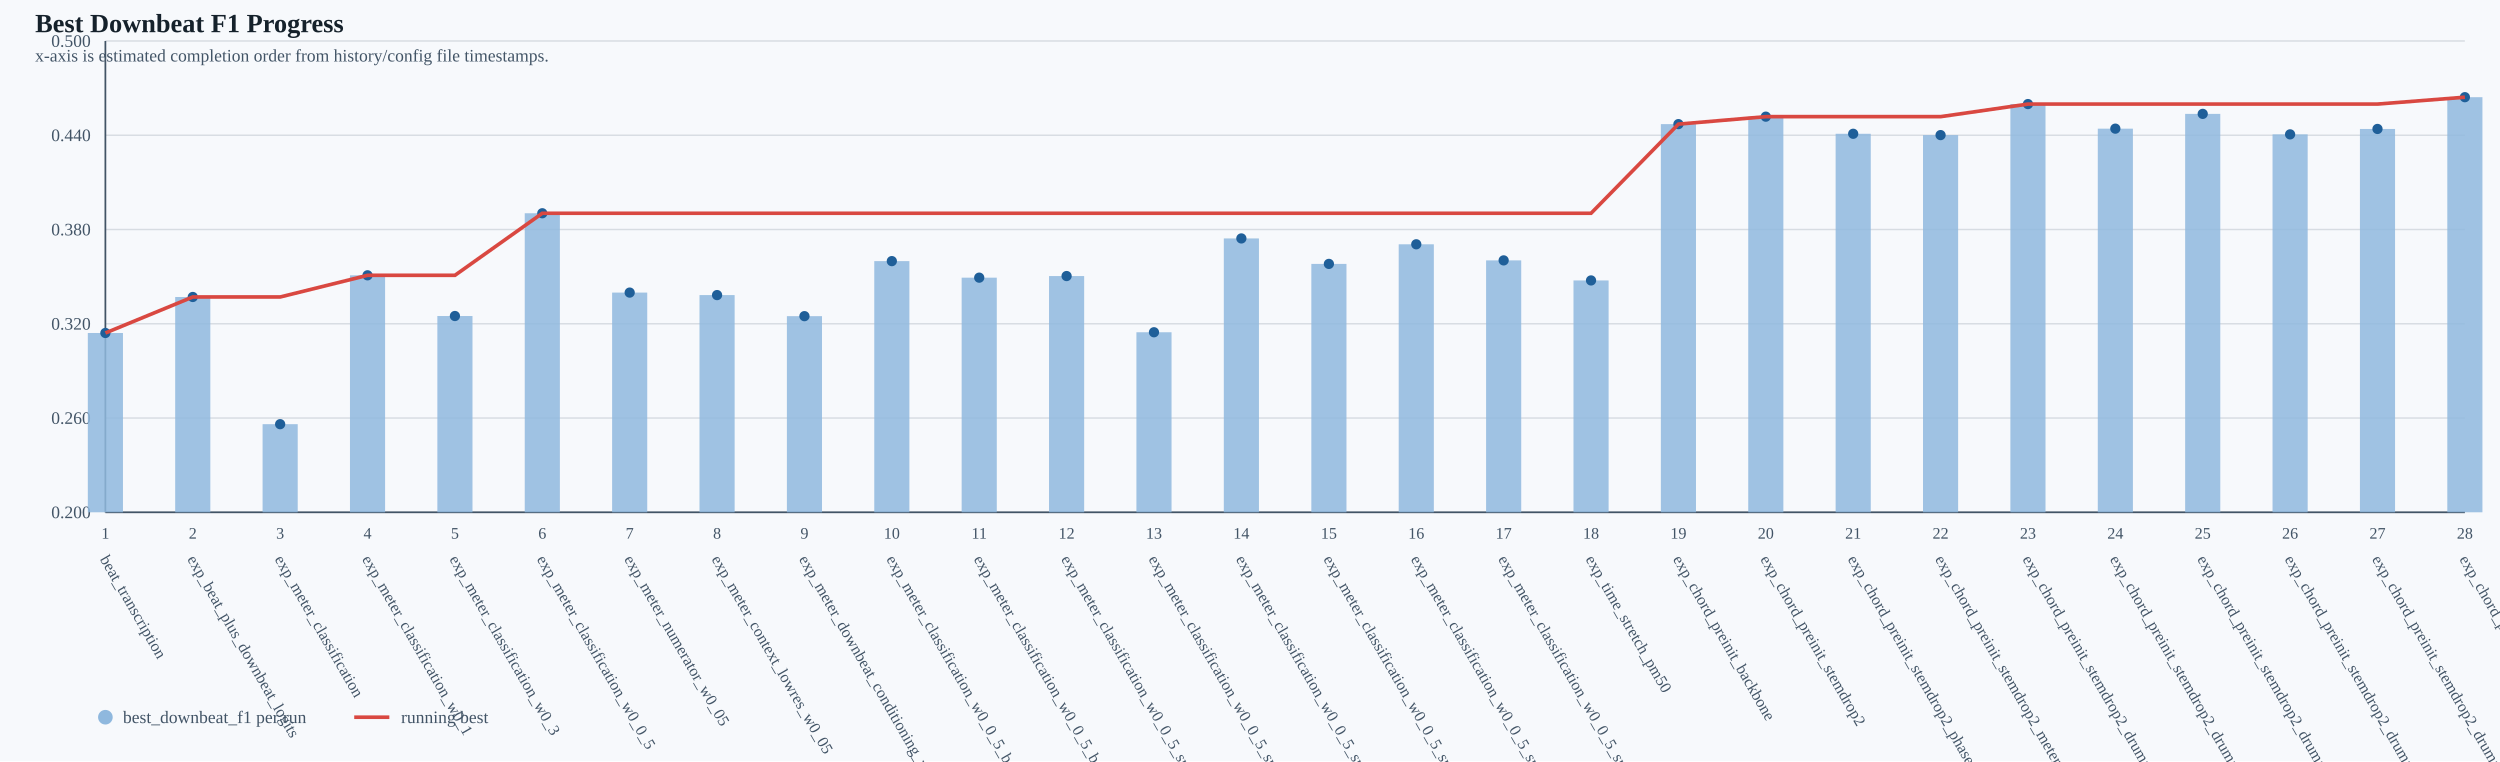
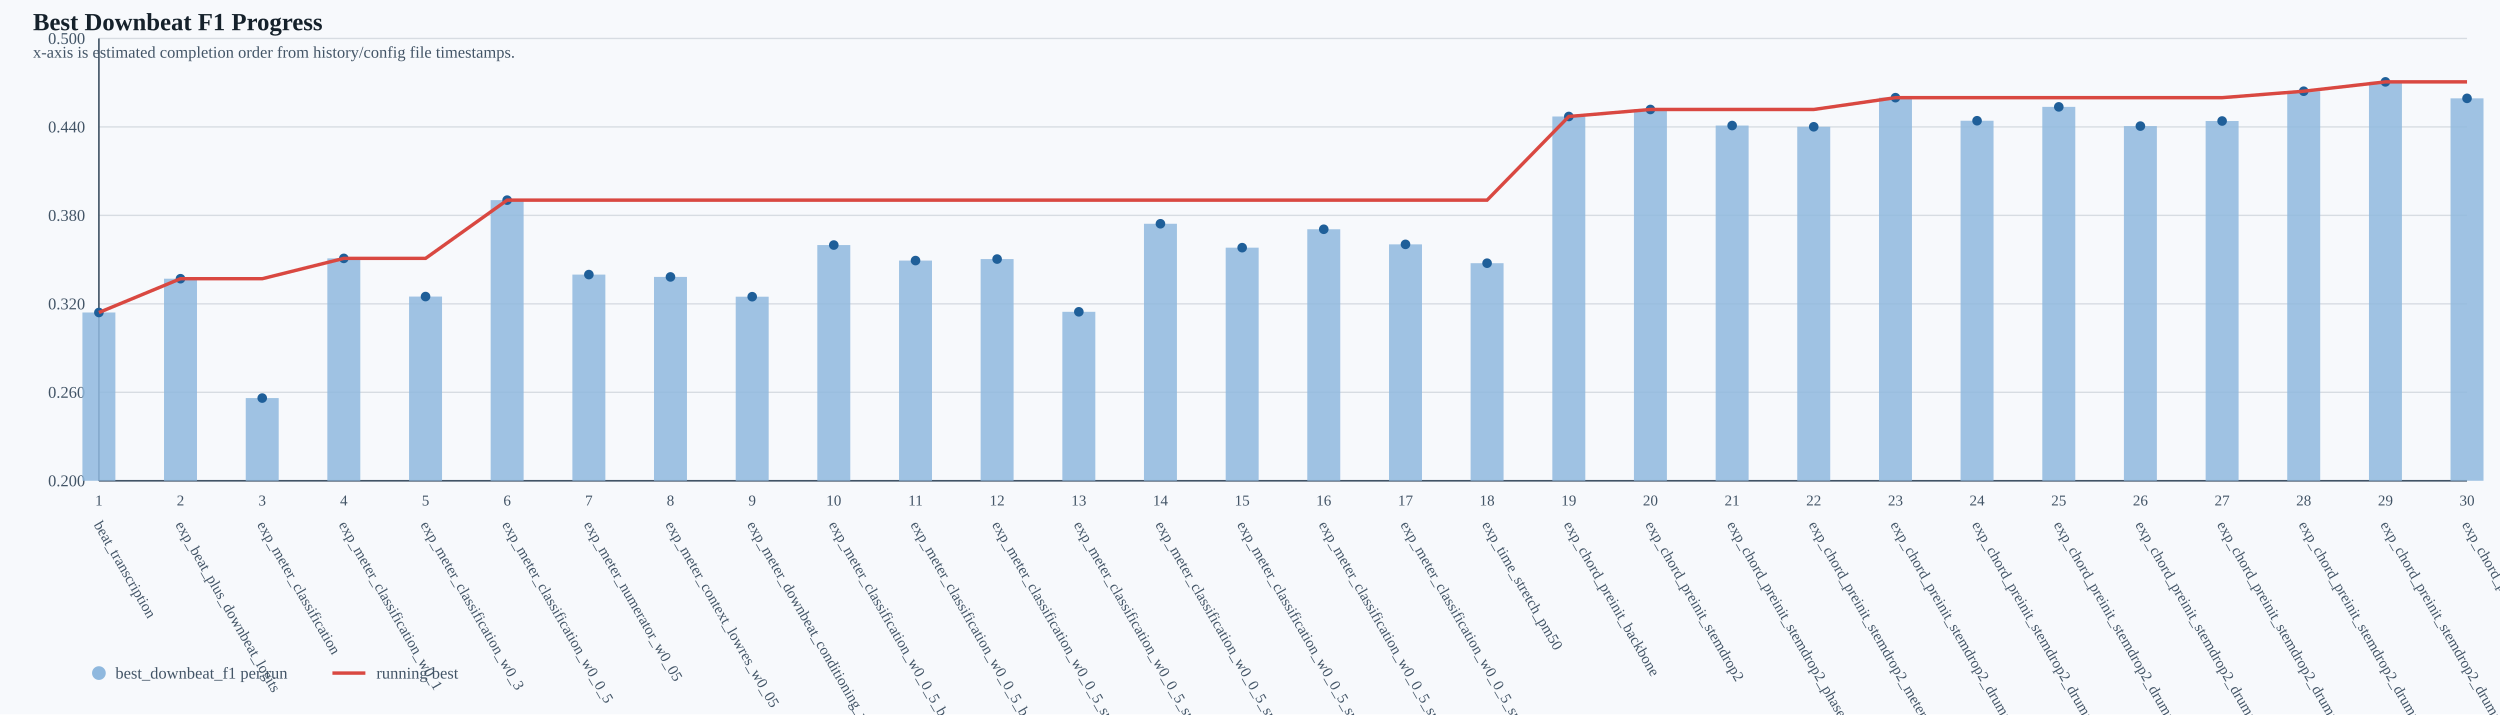
- <svg xmlns="http://www.w3.org/2000/svg" width="1708" height="520" viewBox="0 0 1708 520">
+ <svg xmlns="http://www.w3.org/2000/svg" width="1820" height="520" viewBox="0 0 1820 520">
  <rect width="100%" height="100%" fill="#f7f9fc" />
  <text x="24" y="22" font-size="18" font-weight="700" fill="#15212b">Best Downbeat F1 Progress</text>
  <text x="24" y="42" font-size="12" fill="#425466">x-axis is estimated completion order from history/config file timestamps.</text>
-   <line x1="72" y1="350.0" x2="1684" y2="350.0" stroke="#d7dce2" stroke-width="1" />
+   <line x1="72" y1="350.0" x2="1796" y2="350.0" stroke="#d7dce2" stroke-width="1" />
  <text x="62" y="354.0" text-anchor="end" font-size="12" fill="#425466">0.200</text>
-   <line x1="72" y1="285.6" x2="1684" y2="285.6" stroke="#d7dce2" stroke-width="1" />
+   <line x1="72" y1="285.6" x2="1796" y2="285.6" stroke="#d7dce2" stroke-width="1" />
  <text x="62" y="289.6" text-anchor="end" font-size="12" fill="#425466">0.260</text>
-   <line x1="72" y1="221.2" x2="1684" y2="221.2" stroke="#d7dce2" stroke-width="1" />
+   <line x1="72" y1="221.2" x2="1796" y2="221.2" stroke="#d7dce2" stroke-width="1" />
  <text x="62" y="225.2" text-anchor="end" font-size="12" fill="#425466">0.320</text>
-   <line x1="72" y1="156.8" x2="1684" y2="156.8" stroke="#d7dce2" stroke-width="1" />
+   <line x1="72" y1="156.8" x2="1796" y2="156.8" stroke="#d7dce2" stroke-width="1" />
  <text x="62" y="160.8" text-anchor="end" font-size="12" fill="#425466">0.380</text>
-   <line x1="72" y1="92.4" x2="1684" y2="92.4" stroke="#d7dce2" stroke-width="1" />
+   <line x1="72" y1="92.4" x2="1796" y2="92.4" stroke="#d7dce2" stroke-width="1" />
  <text x="62" y="96.4" text-anchor="end" font-size="12" fill="#425466">0.440</text>
-   <line x1="72" y1="28.0" x2="1684" y2="28.0" stroke="#d7dce2" stroke-width="1" />
+   <line x1="72" y1="28.0" x2="1796" y2="28.0" stroke="#d7dce2" stroke-width="1" />
  <text x="62" y="32.0" text-anchor="end" font-size="12" fill="#425466">0.500</text>
  <line x1="72" y1="28" x2="72" y2="350" stroke="#425466" stroke-width="1.2" />
-   <line x1="72" y1="350" x2="1684" y2="350" stroke="#425466" stroke-width="1.2" />
+   <line x1="72" y1="350" x2="1796" y2="350" stroke="#425466" stroke-width="1.2" />
  <g>
    <rect x="60.0" y="227.5" width="24" height="122.5" fill="#8fb8de" opacity="0.85" />
    <circle cx="72.0" cy="227.5" r="3.5" fill="#1f5f99" />
    <text x="72.0" y="368.0" text-anchor="middle" font-size="11" fill="#425466">1</text>
    <text x="68.0" y="382.0" transform="rotate(60 68.0,382.0)" font-size="11" fill="#425466">beat_transcription</text>
  </g>
  <g>
-     <rect x="119.7" y="202.9" width="24" height="147.1" fill="#8fb8de" opacity="0.85" />
-     <circle cx="131.7" cy="202.9" r="3.5" fill="#1f5f99" />
-     <text x="131.7" y="368.0" text-anchor="middle" font-size="11" fill="#425466">2</text>
-     <text x="127.7" y="382.0" transform="rotate(60 127.7,382.0)" font-size="11" fill="#425466">exp_beat_plus_downbeat_logits</text>
-   </g>
-   <g>
-     <rect x="179.4" y="289.8" width="24" height="60.2" fill="#8fb8de" opacity="0.85" />
-     <circle cx="191.4" cy="289.8" r="3.5" fill="#1f5f99" />
-     <text x="191.4" y="368.0" text-anchor="middle" font-size="11" fill="#425466">3</text>
-     <text x="187.4" y="382.0" transform="rotate(60 187.4,382.0)" font-size="11" fill="#425466">exp_meter_classification</text>
-   </g>
-   <g>
-     <rect x="239.1" y="188.1" width="24" height="161.9" fill="#8fb8de" opacity="0.85" />
-     <circle cx="251.1" cy="188.1" r="3.5" fill="#1f5f99" />
-     <text x="251.1" y="368.0" text-anchor="middle" font-size="11" fill="#425466">4</text>
-     <text x="247.1" y="382.0" transform="rotate(60 247.1,382.0)" font-size="11" fill="#425466">exp_meter_classification_w0_1</text>
-   </g>
-   <g>
-     <rect x="298.8" y="215.9" width="24" height="134.1" fill="#8fb8de" opacity="0.85" />
-     <circle cx="310.8" cy="215.9" r="3.5" fill="#1f5f99" />
-     <text x="310.8" y="368.0" text-anchor="middle" font-size="11" fill="#425466">5</text>
-     <text x="306.8" y="382.0" transform="rotate(60 306.8,382.0)" font-size="11" fill="#425466">exp_meter_classification_w0_3</text>
-   </g>
-   <g>
-     <rect x="358.5" y="145.7" width="24" height="204.3" fill="#8fb8de" opacity="0.85" />
-     <circle cx="370.5" cy="145.7" r="3.5" fill="#1f5f99" />
-     <text x="370.5" y="368.0" text-anchor="middle" font-size="11" fill="#425466">6</text>
-     <text x="366.5" y="382.0" transform="rotate(60 366.5,382.0)" font-size="11" fill="#425466">exp_meter_classification_w0_0_5</text>
-   </g>
-   <g>
-     <rect x="418.2" y="199.9" width="24" height="150.1" fill="#8fb8de" opacity="0.85" />
-     <circle cx="430.2" cy="199.9" r="3.5" fill="#1f5f99" />
-     <text x="430.2" y="368.0" text-anchor="middle" font-size="11" fill="#425466">7</text>
-     <text x="426.2" y="382.0" transform="rotate(60 426.2,382.0)" font-size="11" fill="#425466">exp_meter_numerator_w0_05</text>
-   </g>
-   <g>
-     <rect x="477.9" y="201.6" width="24" height="148.4" fill="#8fb8de" opacity="0.85" />
-     <circle cx="489.9" cy="201.6" r="3.5" fill="#1f5f99" />
-     <text x="489.9" y="368.0" text-anchor="middle" font-size="11" fill="#425466">8</text>
-     <text x="485.9" y="382.0" transform="rotate(60 485.9,382.0)" font-size="11" fill="#425466">exp_meter_context_lowres_w0_05</text>
-   </g>
-   <g>
-     <rect x="537.6" y="216.0" width="24" height="134.0" fill="#8fb8de" opacity="0.85" />
-     <circle cx="549.6" cy="216.0" r="3.5" fill="#1f5f99" />
-     <text x="549.6" y="368.0" text-anchor="middle" font-size="11" fill="#425466">9</text>
-     <text x="545.6" y="382.0" transform="rotate(60 545.6,382.0)" font-size="11" fill="#425466">exp_meter_downbeat_conditioning_w0_05</text>
-   </g>
-   <g>
-     <rect x="597.3" y="178.4" width="24" height="171.6" fill="#8fb8de" opacity="0.85" />
-     <circle cx="609.3" cy="178.4" r="3.5" fill="#1f5f99" />
-     <text x="609.3" y="368.0" text-anchor="middle" font-size="11" fill="#425466">10</text>
-     <text x="605.3" y="382.0" transform="rotate(60 605.3,382.0)" font-size="11" fill="#425466">exp_meter_classification_w0_0_5_beatpw10</text>
-   </g>
-   <g>
-     <rect x="657.0" y="189.7" width="24" height="160.3" fill="#8fb8de" opacity="0.85" />
-     <circle cx="669.0" cy="189.7" r="3.5" fill="#1f5f99" />
-     <text x="669.0" y="368.0" text-anchor="middle" font-size="11" fill="#425466">11</text>
-     <text x="665.0" y="382.0" transform="rotate(60 665.0,382.0)" font-size="11" fill="#425466">exp_meter_classification_w0_0_5_beatpw7_5</text>
-   </g>
-   <g>
-     <rect x="716.7" y="188.6" width="24" height="161.4" fill="#8fb8de" opacity="0.85" />
-     <circle cx="728.7" cy="188.6" r="3.5" fill="#1f5f99" />
-     <text x="728.7" y="368.0" text-anchor="middle" font-size="11" fill="#425466">12</text>
-     <text x="724.7" y="382.0" transform="rotate(60 724.7,382.0)" font-size="11" fill="#425466">exp_meter_classification_w0_0_5_specaug_f0_02_t0_00</text>
-   </g>
-   <g>
-     <rect x="776.4" y="227.0" width="24" height="123.0" fill="#8fb8de" opacity="0.85" />
-     <circle cx="788.4" cy="227.0" r="3.5" fill="#1f5f99" />
-     <text x="788.4" y="368.0" text-anchor="middle" font-size="11" fill="#425466">13</text>
-     <text x="784.4" y="382.0" transform="rotate(60 784.4,382.0)" font-size="11" fill="#425466">exp_meter_classification_w0_0_5_specaug_f0_05_t0_00</text>
-   </g>
-   <g>
-     <rect x="836.1" y="162.9" width="24" height="187.1" fill="#8fb8de" opacity="0.85" />
-     <circle cx="848.1" cy="162.9" r="3.5" fill="#1f5f99" />
-     <text x="848.1" y="368.0" text-anchor="middle" font-size="11" fill="#425466">14</text>
-     <text x="844.1" y="382.0" transform="rotate(60 844.1,382.0)" font-size="11" fill="#425466">exp_meter_classification_w0_0_5_specaug_f0_00_t0_05</text>
-   </g>
-   <g>
-     <rect x="895.9" y="180.3" width="24" height="169.7" fill="#8fb8de" opacity="0.85" />
-     <circle cx="907.9" cy="180.3" r="3.5" fill="#1f5f99" />
-     <text x="907.9" y="368.0" text-anchor="middle" font-size="11" fill="#425466">15</text>
-     <text x="903.9" y="382.0" transform="rotate(60 903.9,382.0)" font-size="11" fill="#425466">exp_meter_classification_w0_0_5_specaug_f0_00_t0_10</text>
-   </g>
-   <g>
-     <rect x="955.6" y="166.9" width="24" height="183.1" fill="#8fb8de" opacity="0.85" />
-     <circle cx="967.6" cy="166.9" r="3.5" fill="#1f5f99" />
-     <text x="967.6" y="368.0" text-anchor="middle" font-size="11" fill="#425466">16</text>
-     <text x="963.6" y="382.0" transform="rotate(60 963.6,382.0)" font-size="11" fill="#425466">exp_meter_classification_w0_0_5_specaug_f0_02_t0_05</text>
-   </g>
-   <g>
-     <rect x="1015.3" y="177.9" width="24" height="172.1" fill="#8fb8de" opacity="0.85" />
-     <circle cx="1027.3" cy="177.9" r="3.5" fill="#1f5f99" />
-     <text x="1027.3" y="368.0" text-anchor="middle" font-size="11" fill="#425466">17</text>
-     <text x="1023.3" y="382.0" transform="rotate(60 1023.3,382.0)" font-size="11" fill="#425466">exp_meter_classification_w0_0_5_specaug_f0_05_t0_10</text>
-   </g>
-   <g>
-     <rect x="1075.0" y="191.6" width="24" height="158.4" fill="#8fb8de" opacity="0.85" />
-     <circle cx="1087.0" cy="191.6" r="3.5" fill="#1f5f99" />
-     <text x="1087.0" y="368.0" text-anchor="middle" font-size="11" fill="#425466">18</text>
-     <text x="1083.0" y="382.0" transform="rotate(60 1083.0,382.0)" font-size="11" fill="#425466">exp_time_stretch_pm50</text>
-   </g>
-   <g>
-     <rect x="1134.7" y="84.8" width="24" height="265.2" fill="#8fb8de" opacity="0.85" />
-     <circle cx="1146.7" cy="84.8" r="3.5" fill="#1f5f99" />
-     <text x="1146.7" y="368.0" text-anchor="middle" font-size="11" fill="#425466">19</text>
-     <text x="1142.7" y="382.0" transform="rotate(60 1142.7,382.0)" font-size="11" fill="#425466">exp_chord_preinit_backbone</text>
-   </g>
-   <g>
-     <rect x="1194.4" y="79.7" width="24" height="270.3" fill="#8fb8de" opacity="0.85" />
-     <circle cx="1206.4" cy="79.7" r="3.5" fill="#1f5f99" />
-     <text x="1206.4" y="368.0" text-anchor="middle" font-size="11" fill="#425466">20</text>
-     <text x="1202.4" y="382.0" transform="rotate(60 1202.4,382.0)" font-size="11" fill="#425466">exp_chord_preinit_stemdrop2</text>
-   </g>
-   <g>
-     <rect x="1254.1" y="91.4" width="24" height="258.6" fill="#8fb8de" opacity="0.85" />
-     <circle cx="1266.1" cy="91.4" r="3.5" fill="#1f5f99" />
-     <text x="1266.1" y="368.0" text-anchor="middle" font-size="11" fill="#425466">21</text>
-     <text x="1262.1" y="382.0" transform="rotate(60 1262.1,382.0)" font-size="11" fill="#425466">exp_chord_preinit_stemdrop2_phase</text>
-   </g>
-   <g>
-     <rect x="1313.8" y="92.3" width="24" height="257.7" fill="#8fb8de" opacity="0.85" />
-     <circle cx="1325.8" cy="92.3" r="3.5" fill="#1f5f99" />
-     <text x="1325.8" y="368.0" text-anchor="middle" font-size="11" fill="#425466">22</text>
-     <text x="1321.8" y="382.0" transform="rotate(60 1321.8,382.0)" font-size="11" fill="#425466">exp_chord_preinit_stemdrop2_metertau0_5</text>
-   </g>
-   <g>
-     <rect x="1373.5" y="71.1" width="24" height="278.9" fill="#8fb8de" opacity="0.85" />
-     <circle cx="1385.5" cy="71.1" r="3.5" fill="#1f5f99" />
-     <text x="1385.5" y="368.0" text-anchor="middle" font-size="11" fill="#425466">23</text>
-     <text x="1381.5" y="382.0" transform="rotate(60 1381.5,382.0)" font-size="11" fill="#425466">exp_chord_preinit_stemdrop2_drumaux</text>
-   </g>
-   <g>
-     <rect x="1433.2" y="87.9" width="24" height="262.1" fill="#8fb8de" opacity="0.85" />
-     <circle cx="1445.2" cy="87.9" r="3.5" fill="#1f5f99" />
-     <text x="1445.2" y="368.0" text-anchor="middle" font-size="11" fill="#425466">24</text>
-     <text x="1441.2" y="382.0" transform="rotate(60 1441.2,382.0)" font-size="11" fill="#425466">exp_chord_preinit_stemdrop2_drumaux_bassaux</text>
-   </g>
-   <g>
-     <rect x="1492.9" y="77.8" width="24" height="272.2" fill="#8fb8de" opacity="0.85" />
-     <circle cx="1504.9" cy="77.8" r="3.5" fill="#1f5f99" />
-     <text x="1504.9" y="368.0" text-anchor="middle" font-size="11" fill="#425466">25</text>
-     <text x="1500.9" y="382.0" transform="rotate(60 1500.9,382.0)" font-size="11" fill="#425466">exp_chord_preinit_stemdrop2_drumaux_basslowflux</text>
-   </g>
-   <g>
-     <rect x="1552.6" y="91.8" width="24" height="258.2" fill="#8fb8de" opacity="0.85" />
-     <circle cx="1564.6" cy="91.8" r="3.5" fill="#1f5f99" />
-     <text x="1564.6" y="368.0" text-anchor="middle" font-size="11" fill="#425466">26</text>
-     <text x="1560.6" y="382.0" transform="rotate(60 1560.6,382.0)" font-size="11" fill="#425466">exp_chord_preinit_stemdrop2_drumaux_bassharmonic</text>
-   </g>
-   <g>
-     <rect x="1612.3" y="88.1" width="24" height="261.9" fill="#8fb8de" opacity="0.85" />
-     <circle cx="1624.3" cy="88.1" r="3.5" fill="#1f5f99" />
-     <text x="1624.3" y="368.0" text-anchor="middle" font-size="11" fill="#425466">27</text>
-     <text x="1620.3" y="382.0" transform="rotate(60 1620.3,382.0)" font-size="11" fill="#425466">exp_chord_preinit_stemdrop2_drumaux_pianoaux</text>
-   </g>
-   <g>
-     <rect x="1672.0" y="66.4" width="24" height="283.6" fill="#8fb8de" opacity="0.85" />
-     <circle cx="1684.0" cy="66.4" r="3.5" fill="#1f5f99" />
-     <text x="1684.0" y="368.0" text-anchor="middle" font-size="11" fill="#425466">28</text>
-     <text x="1680.0" y="382.0" transform="rotate(60 1680.0,382.0)" font-size="11" fill="#425466">exp_chord_preinit_stemdrop2_drumaux_highfreq</text>
-   </g>
-   <path d="M 72.0,227.5 L 131.7,202.9 L 191.4,202.9 L 251.1,188.1 L 310.8,188.1 L 370.5,145.7 L 430.2,145.7 L 489.9,145.7 L 549.6,145.7 L 609.3,145.7 L 669.0,145.7 L 728.7,145.7 L 788.4,145.7 L 848.1,145.7 L 907.9,145.7 L 967.6,145.7 L 1027.3,145.7 L 1087.0,145.7 L 1146.7,84.8 L 1206.4,79.7 L 1266.1,79.7 L 1325.8,79.7 L 1385.5,71.1 L 1445.2,71.1 L 1504.9,71.1 L 1564.6,71.1 L 1624.3,71.1 L 1684.0,66.4" fill="none" stroke="#d94841" stroke-width="2.5" />
+     <rect x="119.4" y="202.9" width="24" height="147.1" fill="#8fb8de" opacity="0.85" />
+     <circle cx="131.4" cy="202.9" r="3.5" fill="#1f5f99" />
+     <text x="131.4" y="368.0" text-anchor="middle" font-size="11" fill="#425466">2</text>
+     <text x="127.4" y="382.0" transform="rotate(60 127.4,382.0)" font-size="11" fill="#425466">exp_beat_plus_downbeat_logits</text>
+   </g>
+   <g>
+     <rect x="178.9" y="289.8" width="24" height="60.2" fill="#8fb8de" opacity="0.85" />
+     <circle cx="190.9" cy="289.8" r="3.5" fill="#1f5f99" />
+     <text x="190.9" y="368.0" text-anchor="middle" font-size="11" fill="#425466">3</text>
+     <text x="186.9" y="382.0" transform="rotate(60 186.9,382.0)" font-size="11" fill="#425466">exp_meter_classification</text>
+   </g>
+   <g>
+     <rect x="238.3" y="188.1" width="24" height="161.9" fill="#8fb8de" opacity="0.85" />
+     <circle cx="250.3" cy="188.1" r="3.5" fill="#1f5f99" />
+     <text x="250.3" y="368.0" text-anchor="middle" font-size="11" fill="#425466">4</text>
+     <text x="246.3" y="382.0" transform="rotate(60 246.3,382.0)" font-size="11" fill="#425466">exp_meter_classification_w0_1</text>
+   </g>
+   <g>
+     <rect x="297.8" y="215.9" width="24" height="134.1" fill="#8fb8de" opacity="0.85" />
+     <circle cx="309.8" cy="215.9" r="3.5" fill="#1f5f99" />
+     <text x="309.8" y="368.0" text-anchor="middle" font-size="11" fill="#425466">5</text>
+     <text x="305.8" y="382.0" transform="rotate(60 305.8,382.0)" font-size="11" fill="#425466">exp_meter_classification_w0_3</text>
+   </g>
+   <g>
+     <rect x="357.2" y="145.7" width="24" height="204.3" fill="#8fb8de" opacity="0.85" />
+     <circle cx="369.2" cy="145.7" r="3.5" fill="#1f5f99" />
+     <text x="369.2" y="368.0" text-anchor="middle" font-size="11" fill="#425466">6</text>
+     <text x="365.2" y="382.0" transform="rotate(60 365.2,382.0)" font-size="11" fill="#425466">exp_meter_classification_w0_0_5</text>
+   </g>
+   <g>
+     <rect x="416.7" y="199.9" width="24" height="150.1" fill="#8fb8de" opacity="0.85" />
+     <circle cx="428.7" cy="199.9" r="3.5" fill="#1f5f99" />
+     <text x="428.7" y="368.0" text-anchor="middle" font-size="11" fill="#425466">7</text>
+     <text x="424.7" y="382.0" transform="rotate(60 424.7,382.0)" font-size="11" fill="#425466">exp_meter_numerator_w0_05</text>
+   </g>
+   <g>
+     <rect x="476.1" y="201.6" width="24" height="148.4" fill="#8fb8de" opacity="0.85" />
+     <circle cx="488.1" cy="201.6" r="3.5" fill="#1f5f99" />
+     <text x="488.1" y="368.0" text-anchor="middle" font-size="11" fill="#425466">8</text>
+     <text x="484.1" y="382.0" transform="rotate(60 484.1,382.0)" font-size="11" fill="#425466">exp_meter_context_lowres_w0_05</text>
+   </g>
+   <g>
+     <rect x="535.6" y="216.0" width="24" height="134.0" fill="#8fb8de" opacity="0.85" />
+     <circle cx="547.6" cy="216.0" r="3.5" fill="#1f5f99" />
+     <text x="547.6" y="368.0" text-anchor="middle" font-size="11" fill="#425466">9</text>
+     <text x="543.6" y="382.0" transform="rotate(60 543.6,382.0)" font-size="11" fill="#425466">exp_meter_downbeat_conditioning_w0_05</text>
+   </g>
+   <g>
+     <rect x="595.0" y="178.4" width="24" height="171.6" fill="#8fb8de" opacity="0.85" />
+     <circle cx="607.0" cy="178.4" r="3.5" fill="#1f5f99" />
+     <text x="607.0" y="368.0" text-anchor="middle" font-size="11" fill="#425466">10</text>
+     <text x="603.0" y="382.0" transform="rotate(60 603.0,382.0)" font-size="11" fill="#425466">exp_meter_classification_w0_0_5_beatpw10</text>
+   </g>
+   <g>
+     <rect x="654.5" y="189.7" width="24" height="160.3" fill="#8fb8de" opacity="0.85" />
+     <circle cx="666.5" cy="189.7" r="3.5" fill="#1f5f99" />
+     <text x="666.5" y="368.0" text-anchor="middle" font-size="11" fill="#425466">11</text>
+     <text x="662.5" y="382.0" transform="rotate(60 662.5,382.0)" font-size="11" fill="#425466">exp_meter_classification_w0_0_5_beatpw7_5</text>
+   </g>
+   <g>
+     <rect x="713.9" y="188.6" width="24" height="161.4" fill="#8fb8de" opacity="0.85" />
+     <circle cx="725.9" cy="188.6" r="3.5" fill="#1f5f99" />
+     <text x="725.9" y="368.0" text-anchor="middle" font-size="11" fill="#425466">12</text>
+     <text x="721.9" y="382.0" transform="rotate(60 721.9,382.0)" font-size="11" fill="#425466">exp_meter_classification_w0_0_5_specaug_f0_02_t0_00</text>
+   </g>
+   <g>
+     <rect x="773.4" y="227.0" width="24" height="123.0" fill="#8fb8de" opacity="0.85" />
+     <circle cx="785.4" cy="227.0" r="3.5" fill="#1f5f99" />
+     <text x="785.4" y="368.0" text-anchor="middle" font-size="11" fill="#425466">13</text>
+     <text x="781.4" y="382.0" transform="rotate(60 781.4,382.0)" font-size="11" fill="#425466">exp_meter_classification_w0_0_5_specaug_f0_05_t0_00</text>
+   </g>
+   <g>
+     <rect x="832.8" y="162.9" width="24" height="187.1" fill="#8fb8de" opacity="0.85" />
+     <circle cx="844.8" cy="162.9" r="3.5" fill="#1f5f99" />
+     <text x="844.8" y="368.0" text-anchor="middle" font-size="11" fill="#425466">14</text>
+     <text x="840.8" y="382.0" transform="rotate(60 840.8,382.0)" font-size="11" fill="#425466">exp_meter_classification_w0_0_5_specaug_f0_00_t0_05</text>
+   </g>
+   <g>
+     <rect x="892.3" y="180.3" width="24" height="169.7" fill="#8fb8de" opacity="0.85" />
+     <circle cx="904.3" cy="180.3" r="3.5" fill="#1f5f99" />
+     <text x="904.3" y="368.0" text-anchor="middle" font-size="11" fill="#425466">15</text>
+     <text x="900.3" y="382.0" transform="rotate(60 900.3,382.0)" font-size="11" fill="#425466">exp_meter_classification_w0_0_5_specaug_f0_00_t0_10</text>
+   </g>
+   <g>
+     <rect x="951.7" y="166.9" width="24" height="183.1" fill="#8fb8de" opacity="0.85" />
+     <circle cx="963.7" cy="166.9" r="3.5" fill="#1f5f99" />
+     <text x="963.7" y="368.0" text-anchor="middle" font-size="11" fill="#425466">16</text>
+     <text x="959.7" y="382.0" transform="rotate(60 959.7,382.0)" font-size="11" fill="#425466">exp_meter_classification_w0_0_5_specaug_f0_02_t0_05</text>
+   </g>
+   <g>
+     <rect x="1011.2" y="177.9" width="24" height="172.1" fill="#8fb8de" opacity="0.85" />
+     <circle cx="1023.2" cy="177.9" r="3.5" fill="#1f5f99" />
+     <text x="1023.2" y="368.0" text-anchor="middle" font-size="11" fill="#425466">17</text>
+     <text x="1019.2" y="382.0" transform="rotate(60 1019.2,382.0)" font-size="11" fill="#425466">exp_meter_classification_w0_0_5_specaug_f0_05_t0_10</text>
+   </g>
+   <g>
+     <rect x="1070.6" y="191.6" width="24" height="158.4" fill="#8fb8de" opacity="0.85" />
+     <circle cx="1082.6" cy="191.6" r="3.5" fill="#1f5f99" />
+     <text x="1082.6" y="368.0" text-anchor="middle" font-size="11" fill="#425466">18</text>
+     <text x="1078.6" y="382.0" transform="rotate(60 1078.6,382.0)" font-size="11" fill="#425466">exp_time_stretch_pm50</text>
+   </g>
+   <g>
+     <rect x="1130.1" y="84.8" width="24" height="265.2" fill="#8fb8de" opacity="0.85" />
+     <circle cx="1142.1" cy="84.8" r="3.5" fill="#1f5f99" />
+     <text x="1142.1" y="368.0" text-anchor="middle" font-size="11" fill="#425466">19</text>
+     <text x="1138.1" y="382.0" transform="rotate(60 1138.1,382.0)" font-size="11" fill="#425466">exp_chord_preinit_backbone</text>
+   </g>
+   <g>
+     <rect x="1189.5" y="79.7" width="24" height="270.3" fill="#8fb8de" opacity="0.85" />
+     <circle cx="1201.5" cy="79.7" r="3.5" fill="#1f5f99" />
+     <text x="1201.5" y="368.0" text-anchor="middle" font-size="11" fill="#425466">20</text>
+     <text x="1197.5" y="382.0" transform="rotate(60 1197.5,382.0)" font-size="11" fill="#425466">exp_chord_preinit_stemdrop2</text>
+   </g>
+   <g>
+     <rect x="1249.0" y="91.4" width="24" height="258.6" fill="#8fb8de" opacity="0.85" />
+     <circle cx="1261.0" cy="91.4" r="3.5" fill="#1f5f99" />
+     <text x="1261.0" y="368.0" text-anchor="middle" font-size="11" fill="#425466">21</text>
+     <text x="1257.0" y="382.0" transform="rotate(60 1257.0,382.0)" font-size="11" fill="#425466">exp_chord_preinit_stemdrop2_phase</text>
+   </g>
+   <g>
+     <rect x="1308.4" y="92.3" width="24" height="257.7" fill="#8fb8de" opacity="0.85" />
+     <circle cx="1320.4" cy="92.3" r="3.5" fill="#1f5f99" />
+     <text x="1320.4" y="368.0" text-anchor="middle" font-size="11" fill="#425466">22</text>
+     <text x="1316.4" y="382.0" transform="rotate(60 1316.4,382.0)" font-size="11" fill="#425466">exp_chord_preinit_stemdrop2_metertau0_5</text>
+   </g>
+   <g>
+     <rect x="1367.9" y="71.1" width="24" height="278.9" fill="#8fb8de" opacity="0.85" />
+     <circle cx="1379.9" cy="71.1" r="3.5" fill="#1f5f99" />
+     <text x="1379.9" y="368.0" text-anchor="middle" font-size="11" fill="#425466">23</text>
+     <text x="1375.9" y="382.0" transform="rotate(60 1375.9,382.0)" font-size="11" fill="#425466">exp_chord_preinit_stemdrop2_drumaux</text>
+   </g>
+   <g>
+     <rect x="1427.3" y="87.9" width="24" height="262.1" fill="#8fb8de" opacity="0.85" />
+     <circle cx="1439.3" cy="87.9" r="3.5" fill="#1f5f99" />
+     <text x="1439.3" y="368.0" text-anchor="middle" font-size="11" fill="#425466">24</text>
+     <text x="1435.3" y="382.0" transform="rotate(60 1435.3,382.0)" font-size="11" fill="#425466">exp_chord_preinit_stemdrop2_drumaux_bassaux</text>
+   </g>
+   <g>
+     <rect x="1486.8" y="77.8" width="24" height="272.2" fill="#8fb8de" opacity="0.85" />
+     <circle cx="1498.8" cy="77.8" r="3.5" fill="#1f5f99" />
+     <text x="1498.8" y="368.0" text-anchor="middle" font-size="11" fill="#425466">25</text>
+     <text x="1494.8" y="382.0" transform="rotate(60 1494.8,382.0)" font-size="11" fill="#425466">exp_chord_preinit_stemdrop2_drumaux_basslowflux</text>
+   </g>
+   <g>
+     <rect x="1546.2" y="91.8" width="24" height="258.2" fill="#8fb8de" opacity="0.85" />
+     <circle cx="1558.2" cy="91.8" r="3.5" fill="#1f5f99" />
+     <text x="1558.2" y="368.0" text-anchor="middle" font-size="11" fill="#425466">26</text>
+     <text x="1554.2" y="382.0" transform="rotate(60 1554.2,382.0)" font-size="11" fill="#425466">exp_chord_preinit_stemdrop2_drumaux_bassharmonic</text>
+   </g>
+   <g>
+     <rect x="1605.7" y="88.1" width="24" height="261.9" fill="#8fb8de" opacity="0.85" />
+     <circle cx="1617.7" cy="88.1" r="3.5" fill="#1f5f99" />
+     <text x="1617.7" y="368.0" text-anchor="middle" font-size="11" fill="#425466">27</text>
+     <text x="1613.7" y="382.0" transform="rotate(60 1613.7,382.0)" font-size="11" fill="#425466">exp_chord_preinit_stemdrop2_drumaux_pianoaux</text>
+   </g>
+   <g>
+     <rect x="1665.1" y="66.4" width="24" height="283.6" fill="#8fb8de" opacity="0.85" />
+     <circle cx="1677.1" cy="66.4" r="3.5" fill="#1f5f99" />
+     <text x="1677.1" y="368.0" text-anchor="middle" font-size="11" fill="#425466">28</text>
+     <text x="1673.1" y="382.0" transform="rotate(60 1673.1,382.0)" font-size="11" fill="#425466">exp_chord_preinit_stemdrop2_drumaux_highfreq</text>
+   </g>
+   <g>
+     <rect x="1724.6" y="59.6" width="24" height="290.4" fill="#8fb8de" opacity="0.85" />
+     <circle cx="1736.6" cy="59.6" r="3.5" fill="#1f5f99" />
+     <text x="1736.6" y="368.0" text-anchor="middle" font-size="11" fill="#425466">29</text>
+     <text x="1732.6" y="382.0" transform="rotate(60 1732.6,382.0)" font-size="11" fill="#425466">exp_chord_preinit_stemdrop2_drumaux_highfreq_repeatssm</text>
+   </g>
+   <g>
+     <rect x="1784.0" y="71.6" width="24" height="278.4" fill="#8fb8de" opacity="0.85" />
+     <circle cx="1796.0" cy="71.6" r="3.5" fill="#1f5f99" />
+     <text x="1796.0" y="368.0" text-anchor="middle" font-size="11" fill="#425466">30</text>
+     <text x="1792.0" y="382.0" transform="rotate(60 1792.0,382.0)" font-size="11" fill="#425466">exp_chord_preinit_stemdrop2_drumaux_highfreq_repeatssm_bar</text>
+   </g>
+   <path d="M 72.0,227.5 L 131.4,202.9 L 190.9,202.9 L 250.3,188.1 L 309.8,188.1 L 369.2,145.7 L 428.7,145.7 L 488.1,145.7 L 547.6,145.7 L 607.0,145.7 L 666.5,145.7 L 725.9,145.7 L 785.4,145.7 L 844.8,145.7 L 904.3,145.7 L 963.7,145.7 L 1023.2,145.7 L 1082.6,145.7 L 1142.1,84.8 L 1201.5,79.7 L 1261.0,79.7 L 1320.4,79.7 L 1379.9,71.1 L 1439.3,71.1 L 1498.8,71.1 L 1558.2,71.1 L 1617.7,71.1 L 1677.1,66.4 L 1736.6,59.6 L 1796.0,59.6" fill="none" stroke="#d94841" stroke-width="2.5" />
  <circle cx="72" cy="490" r="5" fill="#8fb8de" />
  <text x="84" y="494" font-size="12" fill="#425466">best_downbeat_f1 per run</text>
  <line x1="242" y1="490" x2="266" y2="490" stroke="#d94841" stroke-width="2.5" />
  <text x="274" y="494" font-size="12" fill="#425466">running best</text>
</svg>
